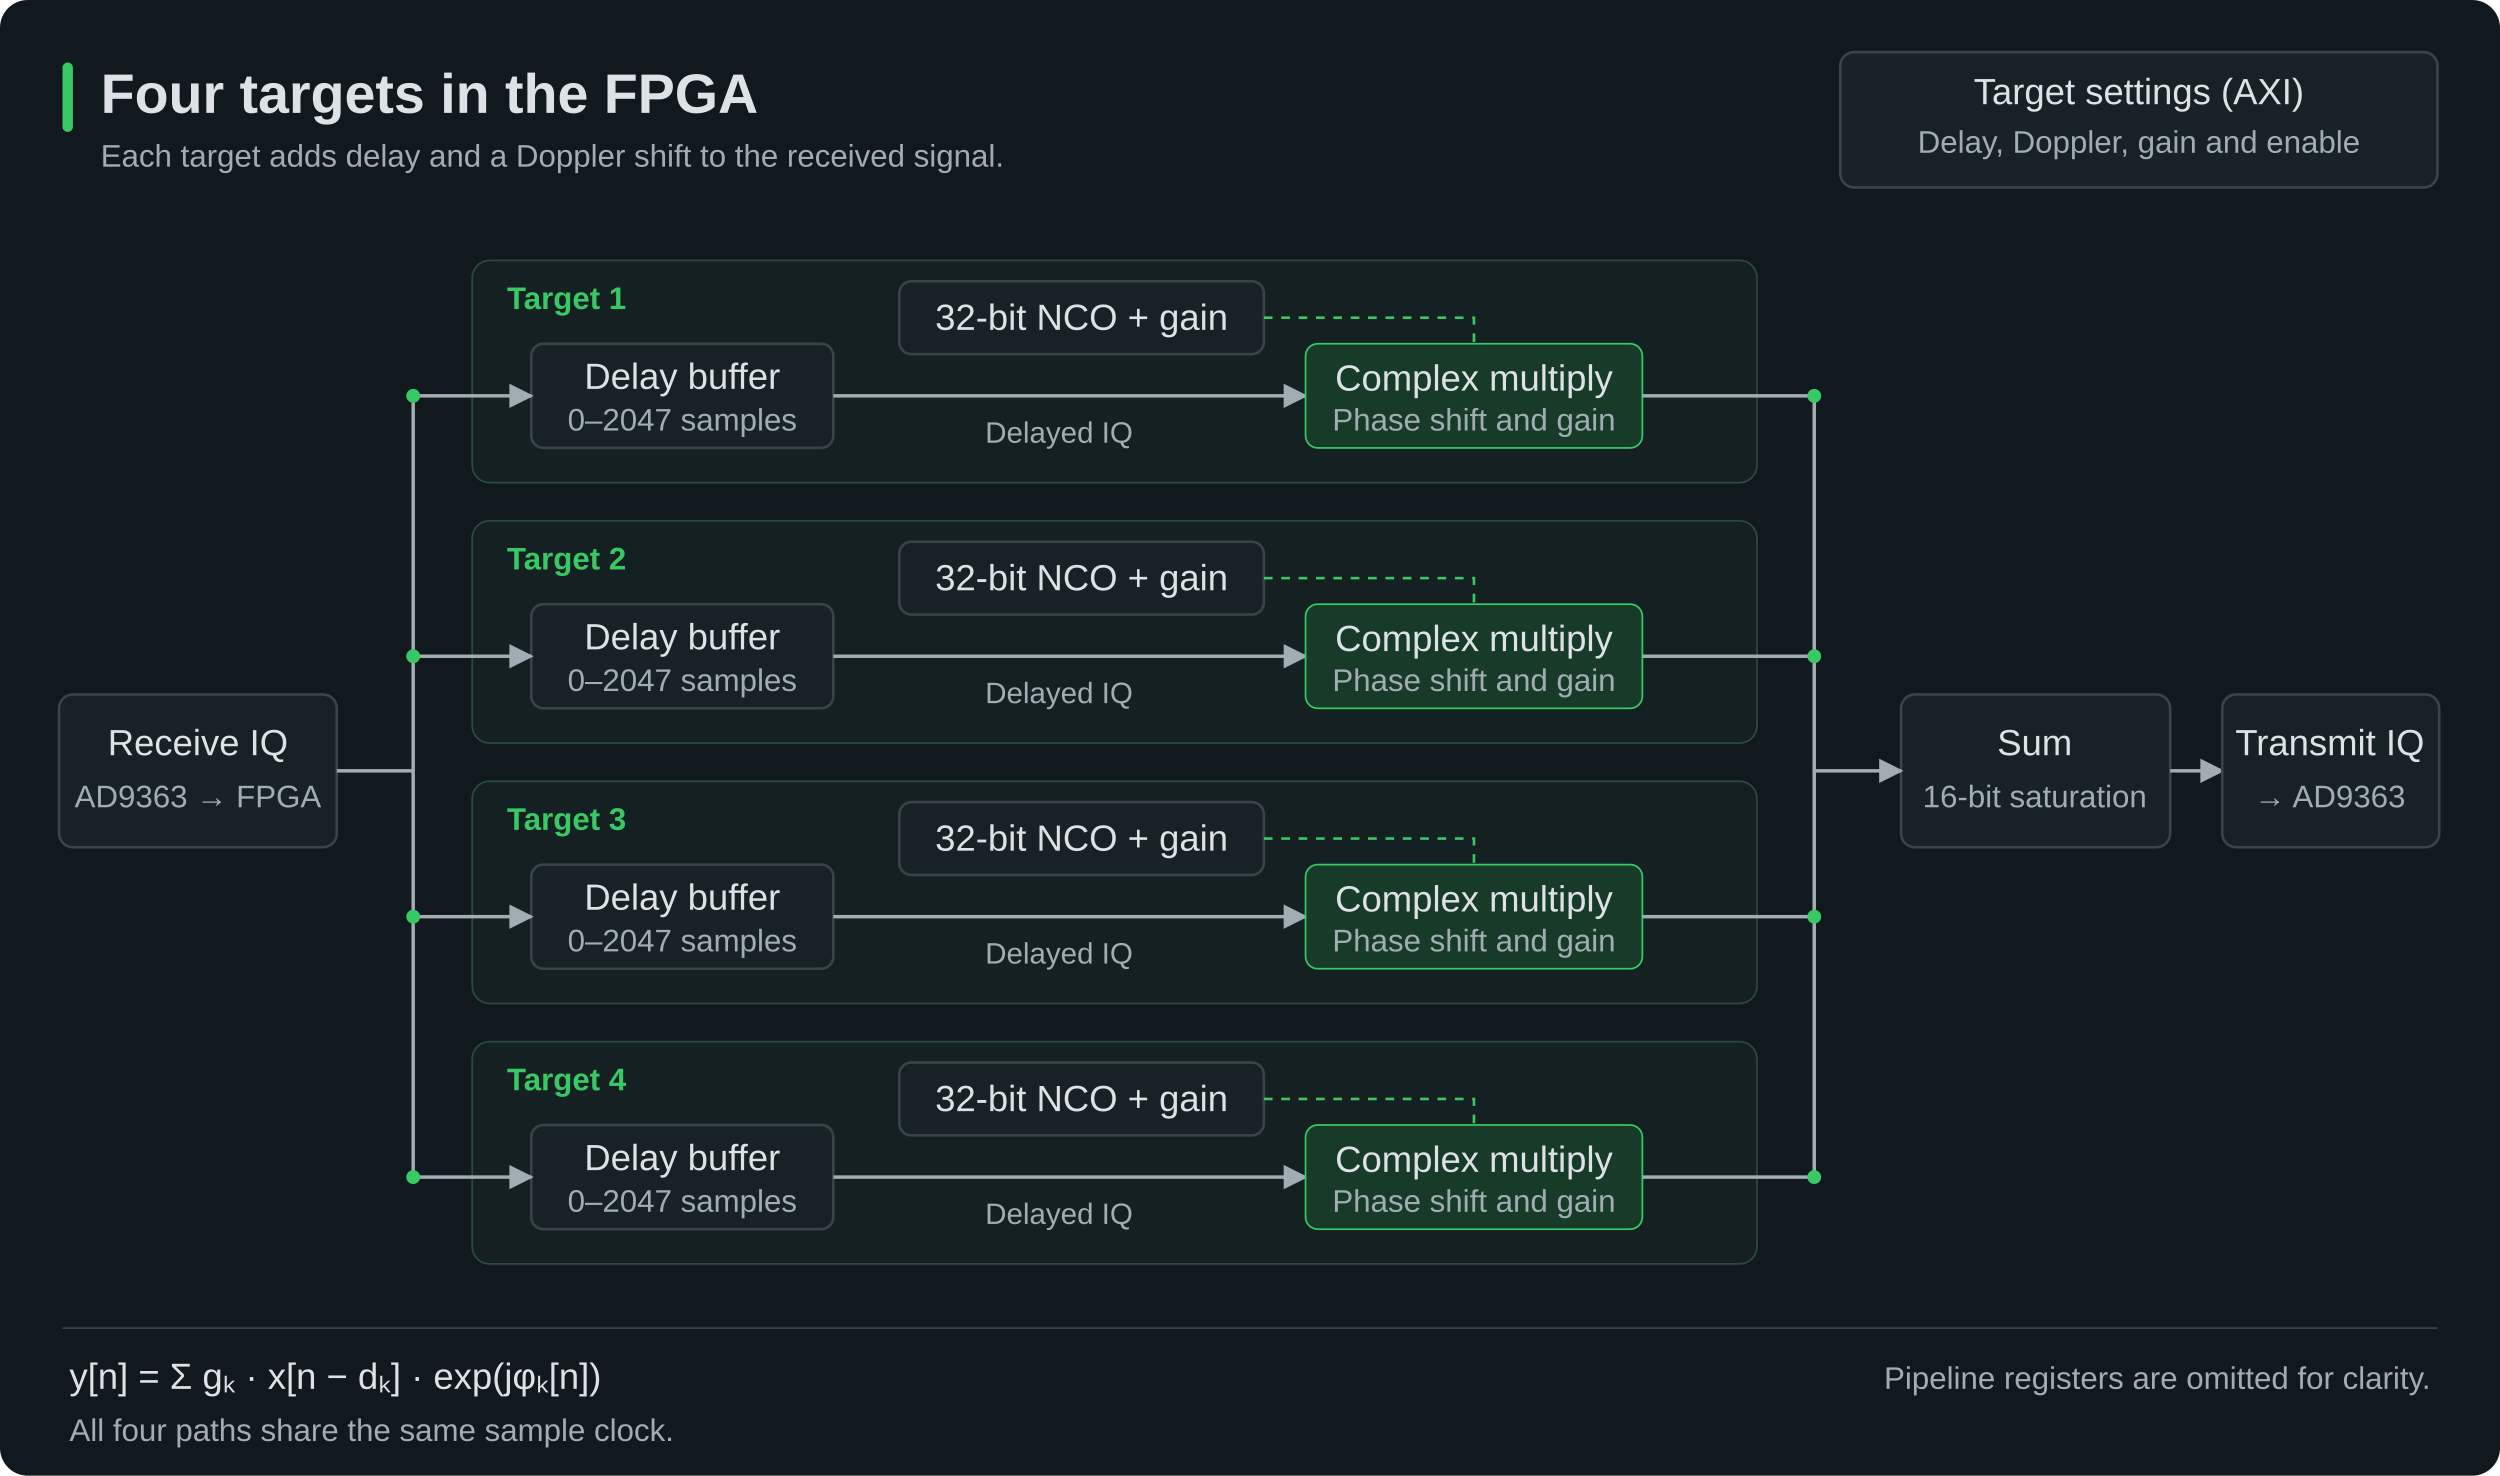
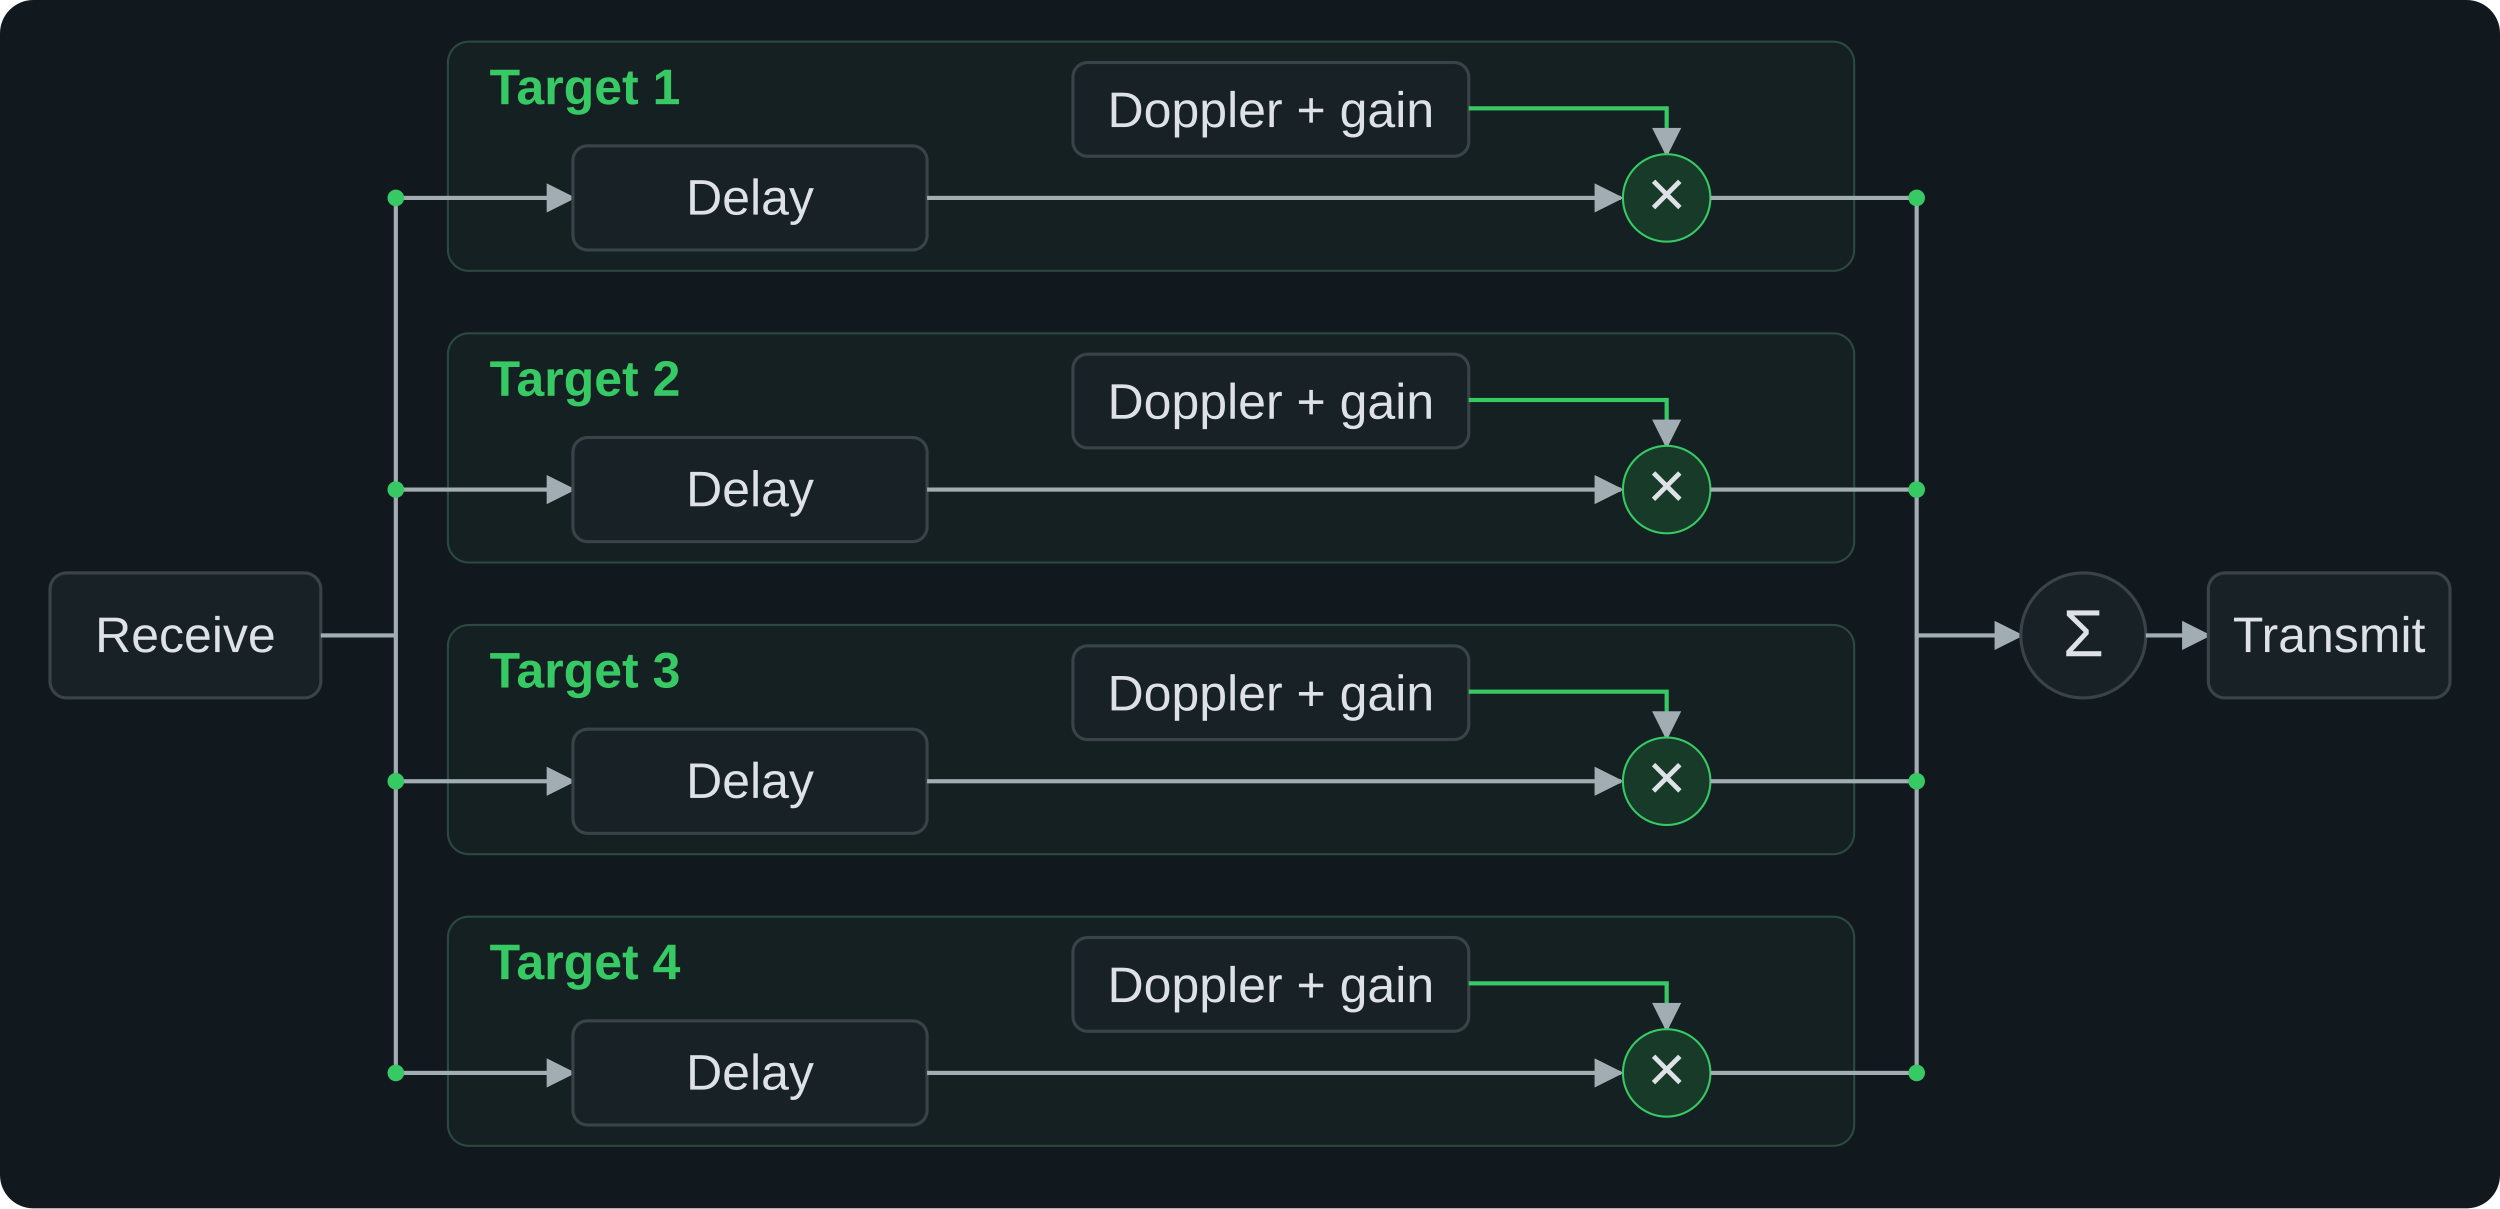
- <svg xmlns="http://www.w3.org/2000/svg" width="1440" height="850" viewBox="0 0 1440 850" role="img" aria-labelledby="title description">
+ <svg xmlns="http://www.w3.org/2000/svg" width="1200" height="580" viewBox="0 0 1200 580" role="img" aria-labelledby="title description">
  <defs>
-     <marker id="arrow" viewBox="0 0 10 10" refX="9" refY="5" markerWidth="7" markerHeight="7" orient="auto-start-reverse">
+     <marker id="arrow" viewBox="0 0 10 10" refX="9" refY="5" markerWidth="7" markerHeight="7" orient="auto">
      <path d="M0 0 L10 5 L0 10Z" fill="#a1adb2" />
    </marker>
  </defs>
-   <style>text{font-family:Carlito,"Segoe UI",Arial,sans-serif;fill:#dee2e6;font-size:21px}.muted{fill:#a1adb2;font-size:18px}.title{font-size:32px;font-weight:600}.green{fill:#37c964}.box{fill:#182126;stroke:#394348;stroke-width:1.5}.path{fill:none;stroke:#a1adb2;stroke-width:2}.control{fill:none;stroke:#37c964;stroke-width:1.5;stroke-dasharray:5 5}.label{font-size:18px;font-weight:600}.coefficient{font-size:17px;fill:#a1adb2}</style>
-   <rect width="1440" height="850" rx="16" fill="#11191e" />
-   <rect x="36" y="36" width="6" height="40" rx="3" fill="#37c964" />
-   <text class="title" x="58" y="65">Four targets in the FPGA</text>
-   <text class="muted" x="58" y="96">Each target adds delay and a Doppler shift to the received signal.</text>
-   <rect class="box" x="1060" y="30" width="344" height="78" rx="8" />
-   <text x="1232" y="60" text-anchor="middle">Target settings (AXI)</text>
-   <text class="muted" x="1232" y="88" text-anchor="middle">Delay, Doppler, gain and enable</text>
-   <rect class="box" x="34" y="400" width="160" height="88" rx="8" />
-   <text x="114" y="435" text-anchor="middle">Receive IQ</text>
-   <text class="muted" x="114" y="465" text-anchor="middle">AD9363 → FPGA</text>
-   <path class="path" d="M194 444 H238 M238 228 V678" />
-   <rect class="box" x="1095" y="400" width="155" height="88" rx="8" />
-   <text x="1172" y="435" text-anchor="middle">Sum</text>
-   <text class="muted" x="1172" y="465" text-anchor="middle">16-bit saturation</text>
-   <path class="path" d="M1045 228 V678 M1045 444 H1095" marker-end="url(#arrow)" />
-   <path class="path" d="M1250 444 H1280" marker-end="url(#arrow)" />
-   <rect class="box" x="1280" y="400" width="125" height="88" rx="8" />
-   <text x="1342" y="435" text-anchor="middle">Transmit IQ</text>
-   <text class="muted" x="1342" y="465" text-anchor="middle">→ AD9363</text>
-   <g aria-label="Target 1">
-     <rect x="272" y="150" width="740" height="128" rx="10" fill="#142021" stroke="#2c4940" />
-     <text class="label green" x="292" y="178">Target 1</text>
-     <rect class="box" x="306" y="198" width="174" height="60" rx="7" />
-     <text x="393" y="224" text-anchor="middle">Delay buffer</text>
-     <text class="muted" x="393" y="248" text-anchor="middle">0–2047 samples</text>
-     <path class="path" d="M238 228 H306" marker-end="url(#arrow)" />
-     <circle cx="238" cy="228" r="4" fill="#37c964" />
-     <rect class="box" x="518" y="162" width="210" height="42" rx="7" />
-     <text x="623" y="190" text-anchor="middle">32-bit NCO + gain</text>
-     <path class="control" d="M728 183 H849 V198" />
-     <path class="path" d="M480 228 H752" marker-end="url(#arrow)" />
-     <text class="coefficient" x="610" y="255" text-anchor="middle">Delayed IQ</text>
-     <rect x="752" y="198" width="194" height="60" rx="7" fill="#183b29" stroke="#37c964" />
-     <text x="849" y="225" text-anchor="middle">Complex multiply</text>
-     <text class="muted" x="849" y="248" text-anchor="middle">Phase shift and gain</text>
-     <path class="path" d="M946 228 H1045" />
-     <circle cx="1045" cy="228" r="4" fill="#37c964" />
+   <style>
+     text { font-family: Carlito, "Segoe UI", Arial, sans-serif; fill: #dee2e6; font-size: 24px; }
+     .target { fill: #37c964; font-weight: 600; }
+     .box { fill: #182126; stroke: #394348; stroke-width: 1.5; }
+     .wire { fill: none; stroke: #a1adb2; stroke-width: 2; }
+     .coefficient { fill: none; stroke: #37c964; stroke-width: 2; }
+   </style>
+   <rect width="1200" height="580" rx="16" fill="#11191e" />
+   <rect class="box" x="24" y="275" width="130" height="60" rx="8" />
+   <text x="89" y="313" text-anchor="middle">Receive</text>
+   <path class="wire" d="M154 305 H190 M190 95 V515" />
+   <path class="wire" d="M920 95 V515 M920 305 H970" marker-end="url(#arrow)" />
+   <circle class="box" cx="1000" cy="305" r="30" />
+   <text x="1000" y="315" text-anchor="middle" style="font-size:32px">Σ</text>
+   <path class="wire" d="M1030 305 H1060" marker-end="url(#arrow)" />
+   <rect class="box" x="1060" y="275" width="116" height="60" rx="8" />
+   <text x="1118" y="313" text-anchor="middle">Transmit</text>
+   <g aria-label="Target 1" transform="translate(0 0)">
+     <rect x="215" y="20" width="675" height="110" rx="10" fill="#142021" stroke="#2c4940" />
+     <text class="target" x="235" y="50">Target 1</text>
+     <path class="wire" d="M190 95 H275" marker-end="url(#arrow)" />
+     <circle cx="190" cy="95" r="4" fill="#37c964" />
+     <rect class="box" x="275" y="70" width="170" height="50" rx="7" />
+     <text x="360" y="103" text-anchor="middle">Delay</text>
+     <path class="wire" d="M445 95 H778" marker-end="url(#arrow)" />
+     <rect class="box" x="515" y="30" width="190" height="45" rx="7" />
+     <text x="610" y="61" text-anchor="middle">Doppler + gain</text>
+     <path class="coefficient" d="M705 52 H800 V74" marker-end="url(#arrow)" />
+     <circle cx="800" cy="95" r="21" fill="#183b29" stroke="#37c964" />
+     <text x="800" y="104" text-anchor="middle" style="font-size:32px">×</text>
+     <path class="wire" d="M821 95 H920" />
+     <circle cx="920" cy="95" r="4" fill="#37c964" />
  </g>
-   <g aria-label="Target 2">
-     <rect x="272" y="300" width="740" height="128" rx="10" fill="#142021" stroke="#2c4940" />
-     <text class="label green" x="292" y="328">Target 2</text>
-     <rect class="box" x="306" y="348" width="174" height="60" rx="7" />
-     <text x="393" y="374" text-anchor="middle">Delay buffer</text>
-     <text class="muted" x="393" y="398" text-anchor="middle">0–2047 samples</text>
-     <path class="path" d="M238 378 H306" marker-end="url(#arrow)" />
-     <circle cx="238" cy="378" r="4" fill="#37c964" />
-     <rect class="box" x="518" y="312" width="210" height="42" rx="7" />
-     <text x="623" y="340" text-anchor="middle">32-bit NCO + gain</text>
-     <path class="control" d="M728 333 H849 V348" />
-     <path class="path" d="M480 378 H752" marker-end="url(#arrow)" />
-     <text class="coefficient" x="610" y="405" text-anchor="middle">Delayed IQ</text>
-     <rect x="752" y="348" width="194" height="60" rx="7" fill="#183b29" stroke="#37c964" />
-     <text x="849" y="375" text-anchor="middle">Complex multiply</text>
-     <text class="muted" x="849" y="398" text-anchor="middle">Phase shift and gain</text>
-     <path class="path" d="M946 378 H1045" />
-     <circle cx="1045" cy="378" r="4" fill="#37c964" />
+   <g aria-label="Target 2" transform="translate(0 140)">
+     <rect x="215" y="20" width="675" height="110" rx="10" fill="#142021" stroke="#2c4940" />
+     <text class="target" x="235" y="50">Target 2</text>
+     <path class="wire" d="M190 95 H275" marker-end="url(#arrow)" />
+     <circle cx="190" cy="95" r="4" fill="#37c964" />
+     <rect class="box" x="275" y="70" width="170" height="50" rx="7" />
+     <text x="360" y="103" text-anchor="middle">Delay</text>
+     <path class="wire" d="M445 95 H778" marker-end="url(#arrow)" />
+     <rect class="box" x="515" y="30" width="190" height="45" rx="7" />
+     <text x="610" y="61" text-anchor="middle">Doppler + gain</text>
+     <path class="coefficient" d="M705 52 H800 V74" marker-end="url(#arrow)" />
+     <circle cx="800" cy="95" r="21" fill="#183b29" stroke="#37c964" />
+     <text x="800" y="104" text-anchor="middle" style="font-size:32px">×</text>
+     <path class="wire" d="M821 95 H920" />
+     <circle cx="920" cy="95" r="4" fill="#37c964" />
  </g>
-   <g aria-label="Target 3">
-     <rect x="272" y="450" width="740" height="128" rx="10" fill="#142021" stroke="#2c4940" />
-     <text class="label green" x="292" y="478">Target 3</text>
-     <rect class="box" x="306" y="498" width="174" height="60" rx="7" />
-     <text x="393" y="524" text-anchor="middle">Delay buffer</text>
-     <text class="muted" x="393" y="548" text-anchor="middle">0–2047 samples</text>
-     <path class="path" d="M238 528 H306" marker-end="url(#arrow)" />
-     <circle cx="238" cy="528" r="4" fill="#37c964" />
-     <rect class="box" x="518" y="462" width="210" height="42" rx="7" />
-     <text x="623" y="490" text-anchor="middle">32-bit NCO + gain</text>
-     <path class="control" d="M728 483 H849 V498" />
-     <path class="path" d="M480 528 H752" marker-end="url(#arrow)" />
-     <text class="coefficient" x="610" y="555" text-anchor="middle">Delayed IQ</text>
-     <rect x="752" y="498" width="194" height="60" rx="7" fill="#183b29" stroke="#37c964" />
-     <text x="849" y="525" text-anchor="middle">Complex multiply</text>
-     <text class="muted" x="849" y="548" text-anchor="middle">Phase shift and gain</text>
-     <path class="path" d="M946 528 H1045" />
-     <circle cx="1045" cy="528" r="4" fill="#37c964" />
+   <g aria-label="Target 3" transform="translate(0 280)">
+     <rect x="215" y="20" width="675" height="110" rx="10" fill="#142021" stroke="#2c4940" />
+     <text class="target" x="235" y="50">Target 3</text>
+     <path class="wire" d="M190 95 H275" marker-end="url(#arrow)" />
+     <circle cx="190" cy="95" r="4" fill="#37c964" />
+     <rect class="box" x="275" y="70" width="170" height="50" rx="7" />
+     <text x="360" y="103" text-anchor="middle">Delay</text>
+     <path class="wire" d="M445 95 H778" marker-end="url(#arrow)" />
+     <rect class="box" x="515" y="30" width="190" height="45" rx="7" />
+     <text x="610" y="61" text-anchor="middle">Doppler + gain</text>
+     <path class="coefficient" d="M705 52 H800 V74" marker-end="url(#arrow)" />
+     <circle cx="800" cy="95" r="21" fill="#183b29" stroke="#37c964" />
+     <text x="800" y="104" text-anchor="middle" style="font-size:32px">×</text>
+     <path class="wire" d="M821 95 H920" />
+     <circle cx="920" cy="95" r="4" fill="#37c964" />
  </g>
-   <g aria-label="Target 4">
-     <rect x="272" y="600" width="740" height="128" rx="10" fill="#142021" stroke="#2c4940" />
-     <text class="label green" x="292" y="628">Target 4</text>
-     <rect class="box" x="306" y="648" width="174" height="60" rx="7" />
-     <text x="393" y="674" text-anchor="middle">Delay buffer</text>
-     <text class="muted" x="393" y="698" text-anchor="middle">0–2047 samples</text>
-     <path class="path" d="M238 678 H306" marker-end="url(#arrow)" />
-     <circle cx="238" cy="678" r="4" fill="#37c964" />
-     <rect class="box" x="518" y="612" width="210" height="42" rx="7" />
-     <text x="623" y="640" text-anchor="middle">32-bit NCO + gain</text>
-     <path class="control" d="M728 633 H849 V648" />
-     <path class="path" d="M480 678 H752" marker-end="url(#arrow)" />
-     <text class="coefficient" x="610" y="705" text-anchor="middle">Delayed IQ</text>
-     <rect x="752" y="648" width="194" height="60" rx="7" fill="#183b29" stroke="#37c964" />
-     <text x="849" y="675" text-anchor="middle">Complex multiply</text>
-     <text class="muted" x="849" y="698" text-anchor="middle">Phase shift and gain</text>
-     <path class="path" d="M946 678 H1045" />
-     <circle cx="1045" cy="678" r="4" fill="#37c964" />
+   <g aria-label="Target 4" transform="translate(0 420)">
+     <rect x="215" y="20" width="675" height="110" rx="10" fill="#142021" stroke="#2c4940" />
+     <text class="target" x="235" y="50">Target 4</text>
+     <path class="wire" d="M190 95 H275" marker-end="url(#arrow)" />
+     <circle cx="190" cy="95" r="4" fill="#37c964" />
+     <rect class="box" x="275" y="70" width="170" height="50" rx="7" />
+     <text x="360" y="103" text-anchor="middle">Delay</text>
+     <path class="wire" d="M445 95 H778" marker-end="url(#arrow)" />
+     <rect class="box" x="515" y="30" width="190" height="45" rx="7" />
+     <text x="610" y="61" text-anchor="middle">Doppler + gain</text>
+     <path class="coefficient" d="M705 52 H800 V74" marker-end="url(#arrow)" />
+     <circle cx="800" cy="95" r="21" fill="#183b29" stroke="#37c964" />
+     <text x="800" y="104" text-anchor="middle" style="font-size:32px">×</text>
+     <path class="wire" d="M821 95 H920" />
+     <circle cx="920" cy="95" r="4" fill="#37c964" />
  </g>
-   <path d="M36 765 H1404" stroke="#394348" />
-   <text x="40" y="800">y[n] = Σ gₖ · x[n − dₖ] · exp(jφₖ[n])</text>
-   <text class="muted" x="1400" y="800" text-anchor="end">Pipeline registers are omitted for clarity.</text>
-   <text class="muted" x="40" y="830">All four paths share the same sample clock.</text>
</svg>
